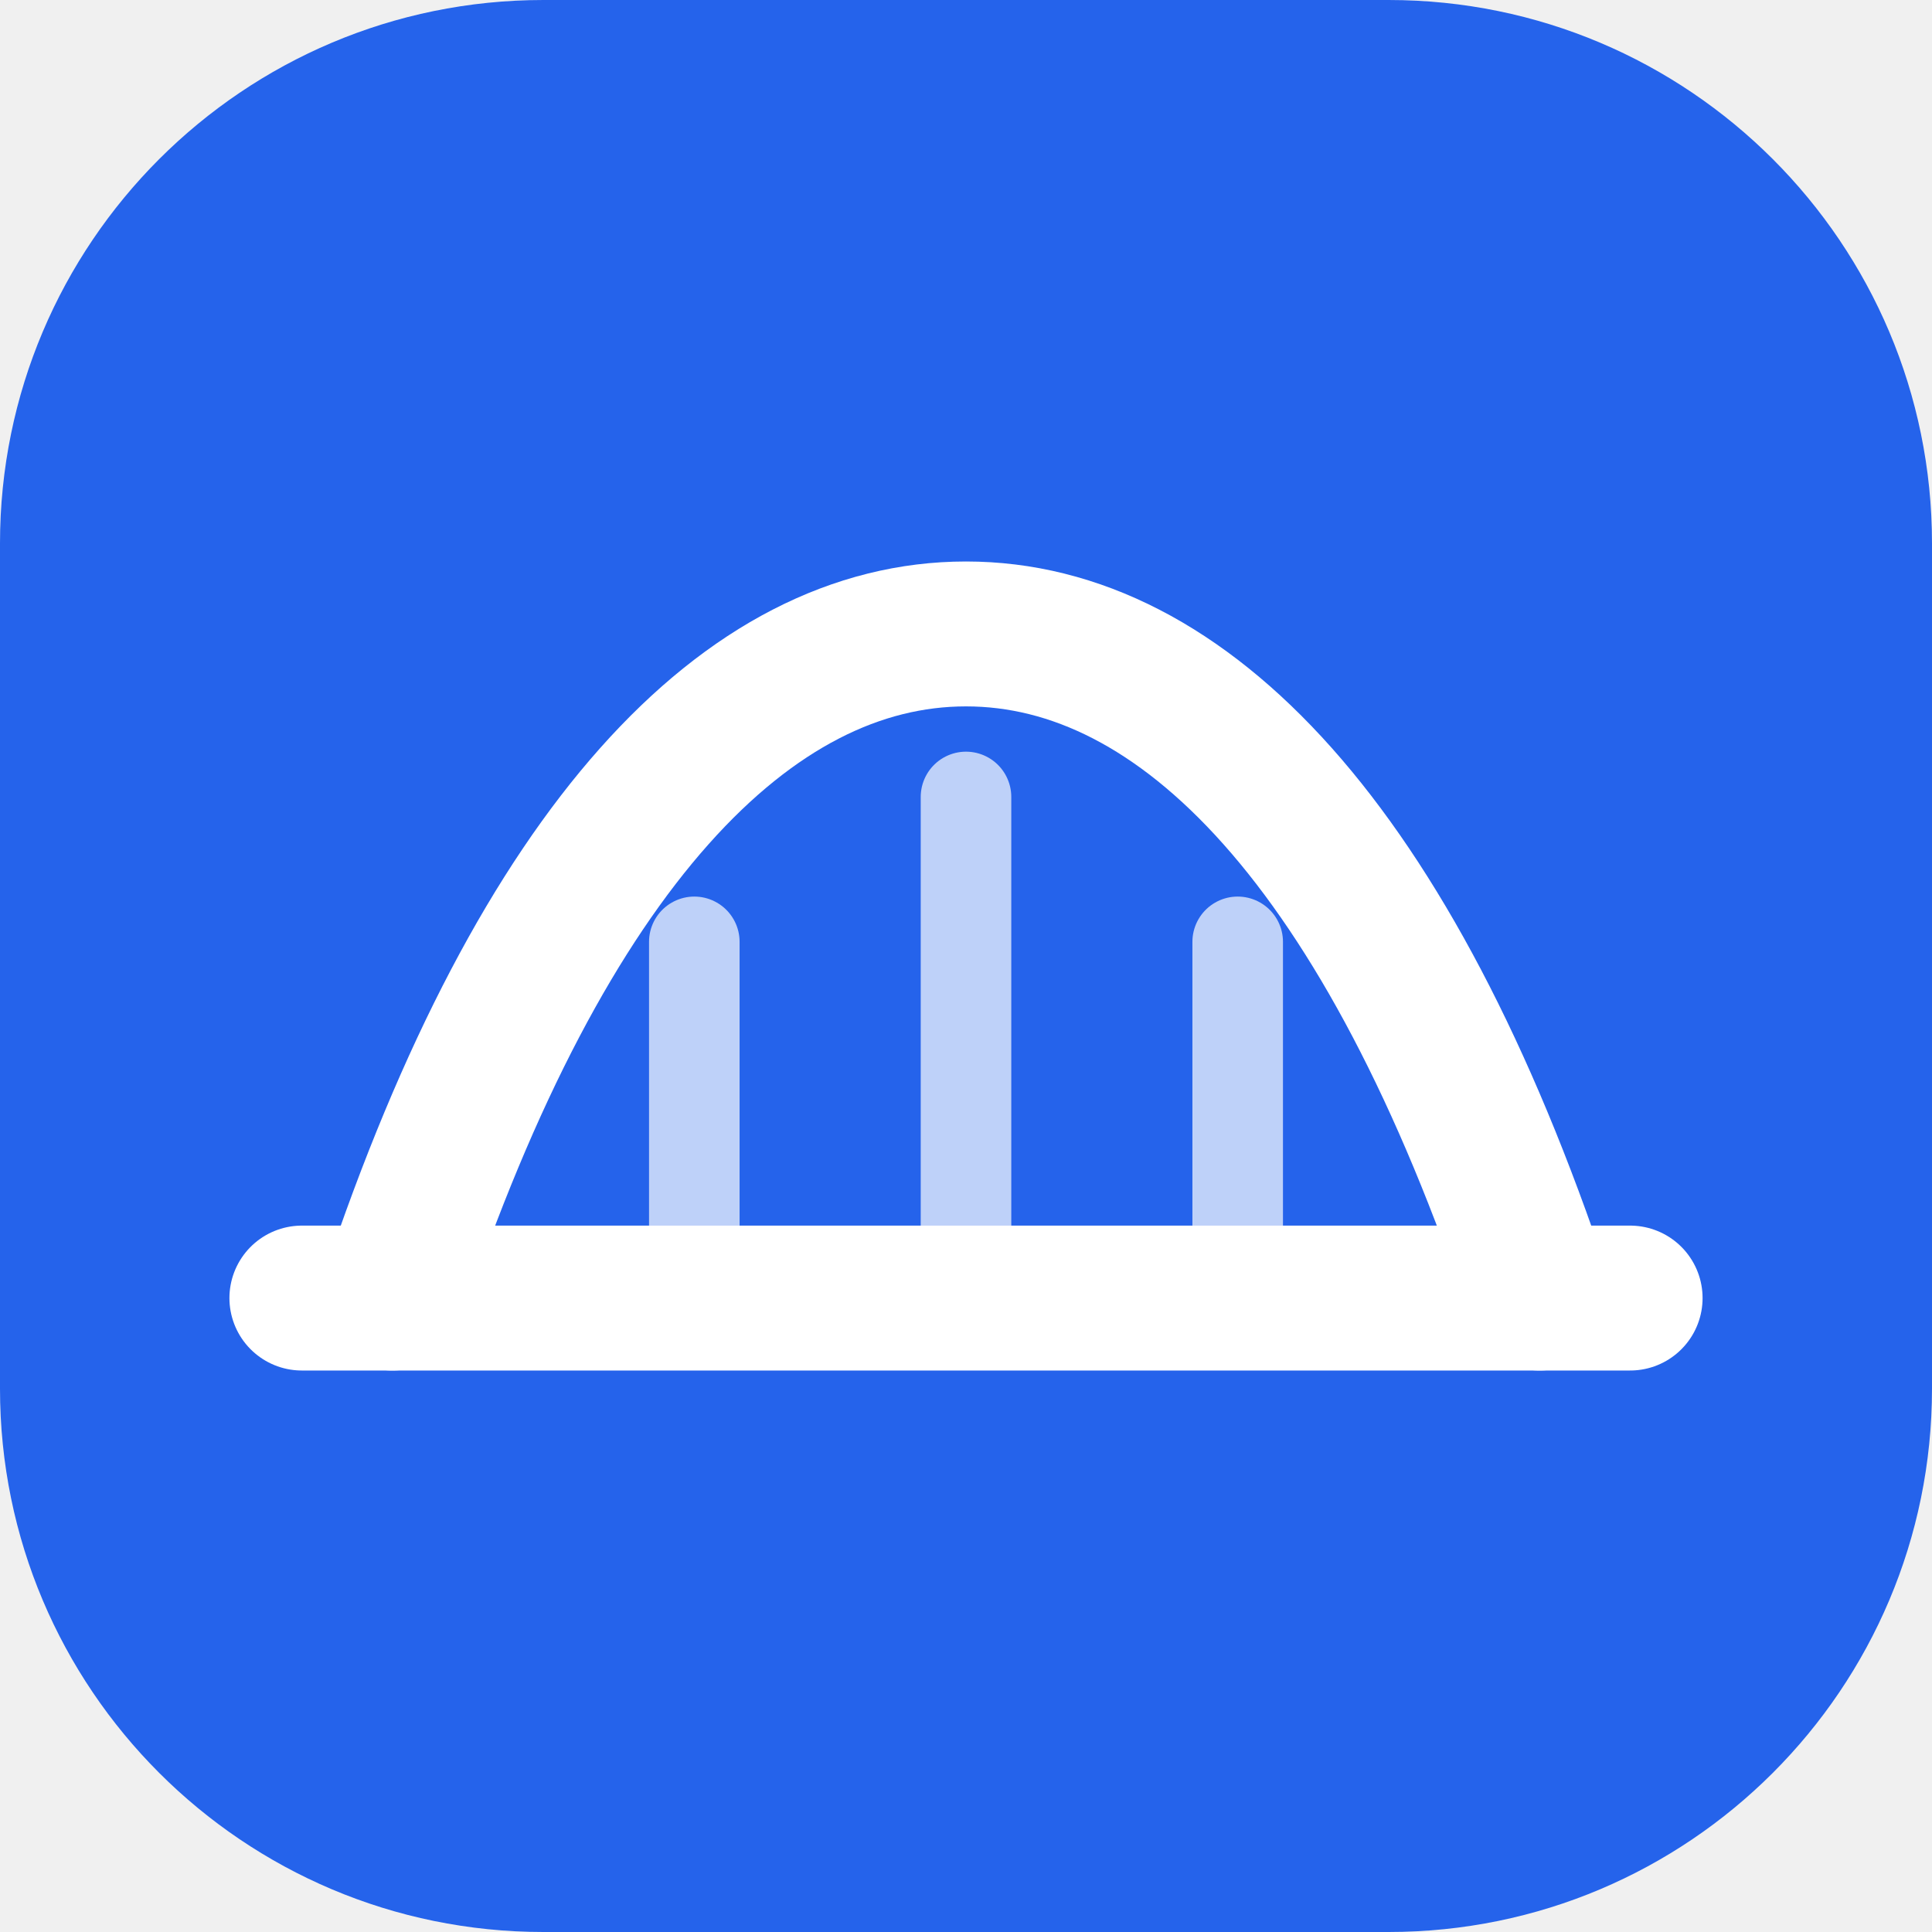
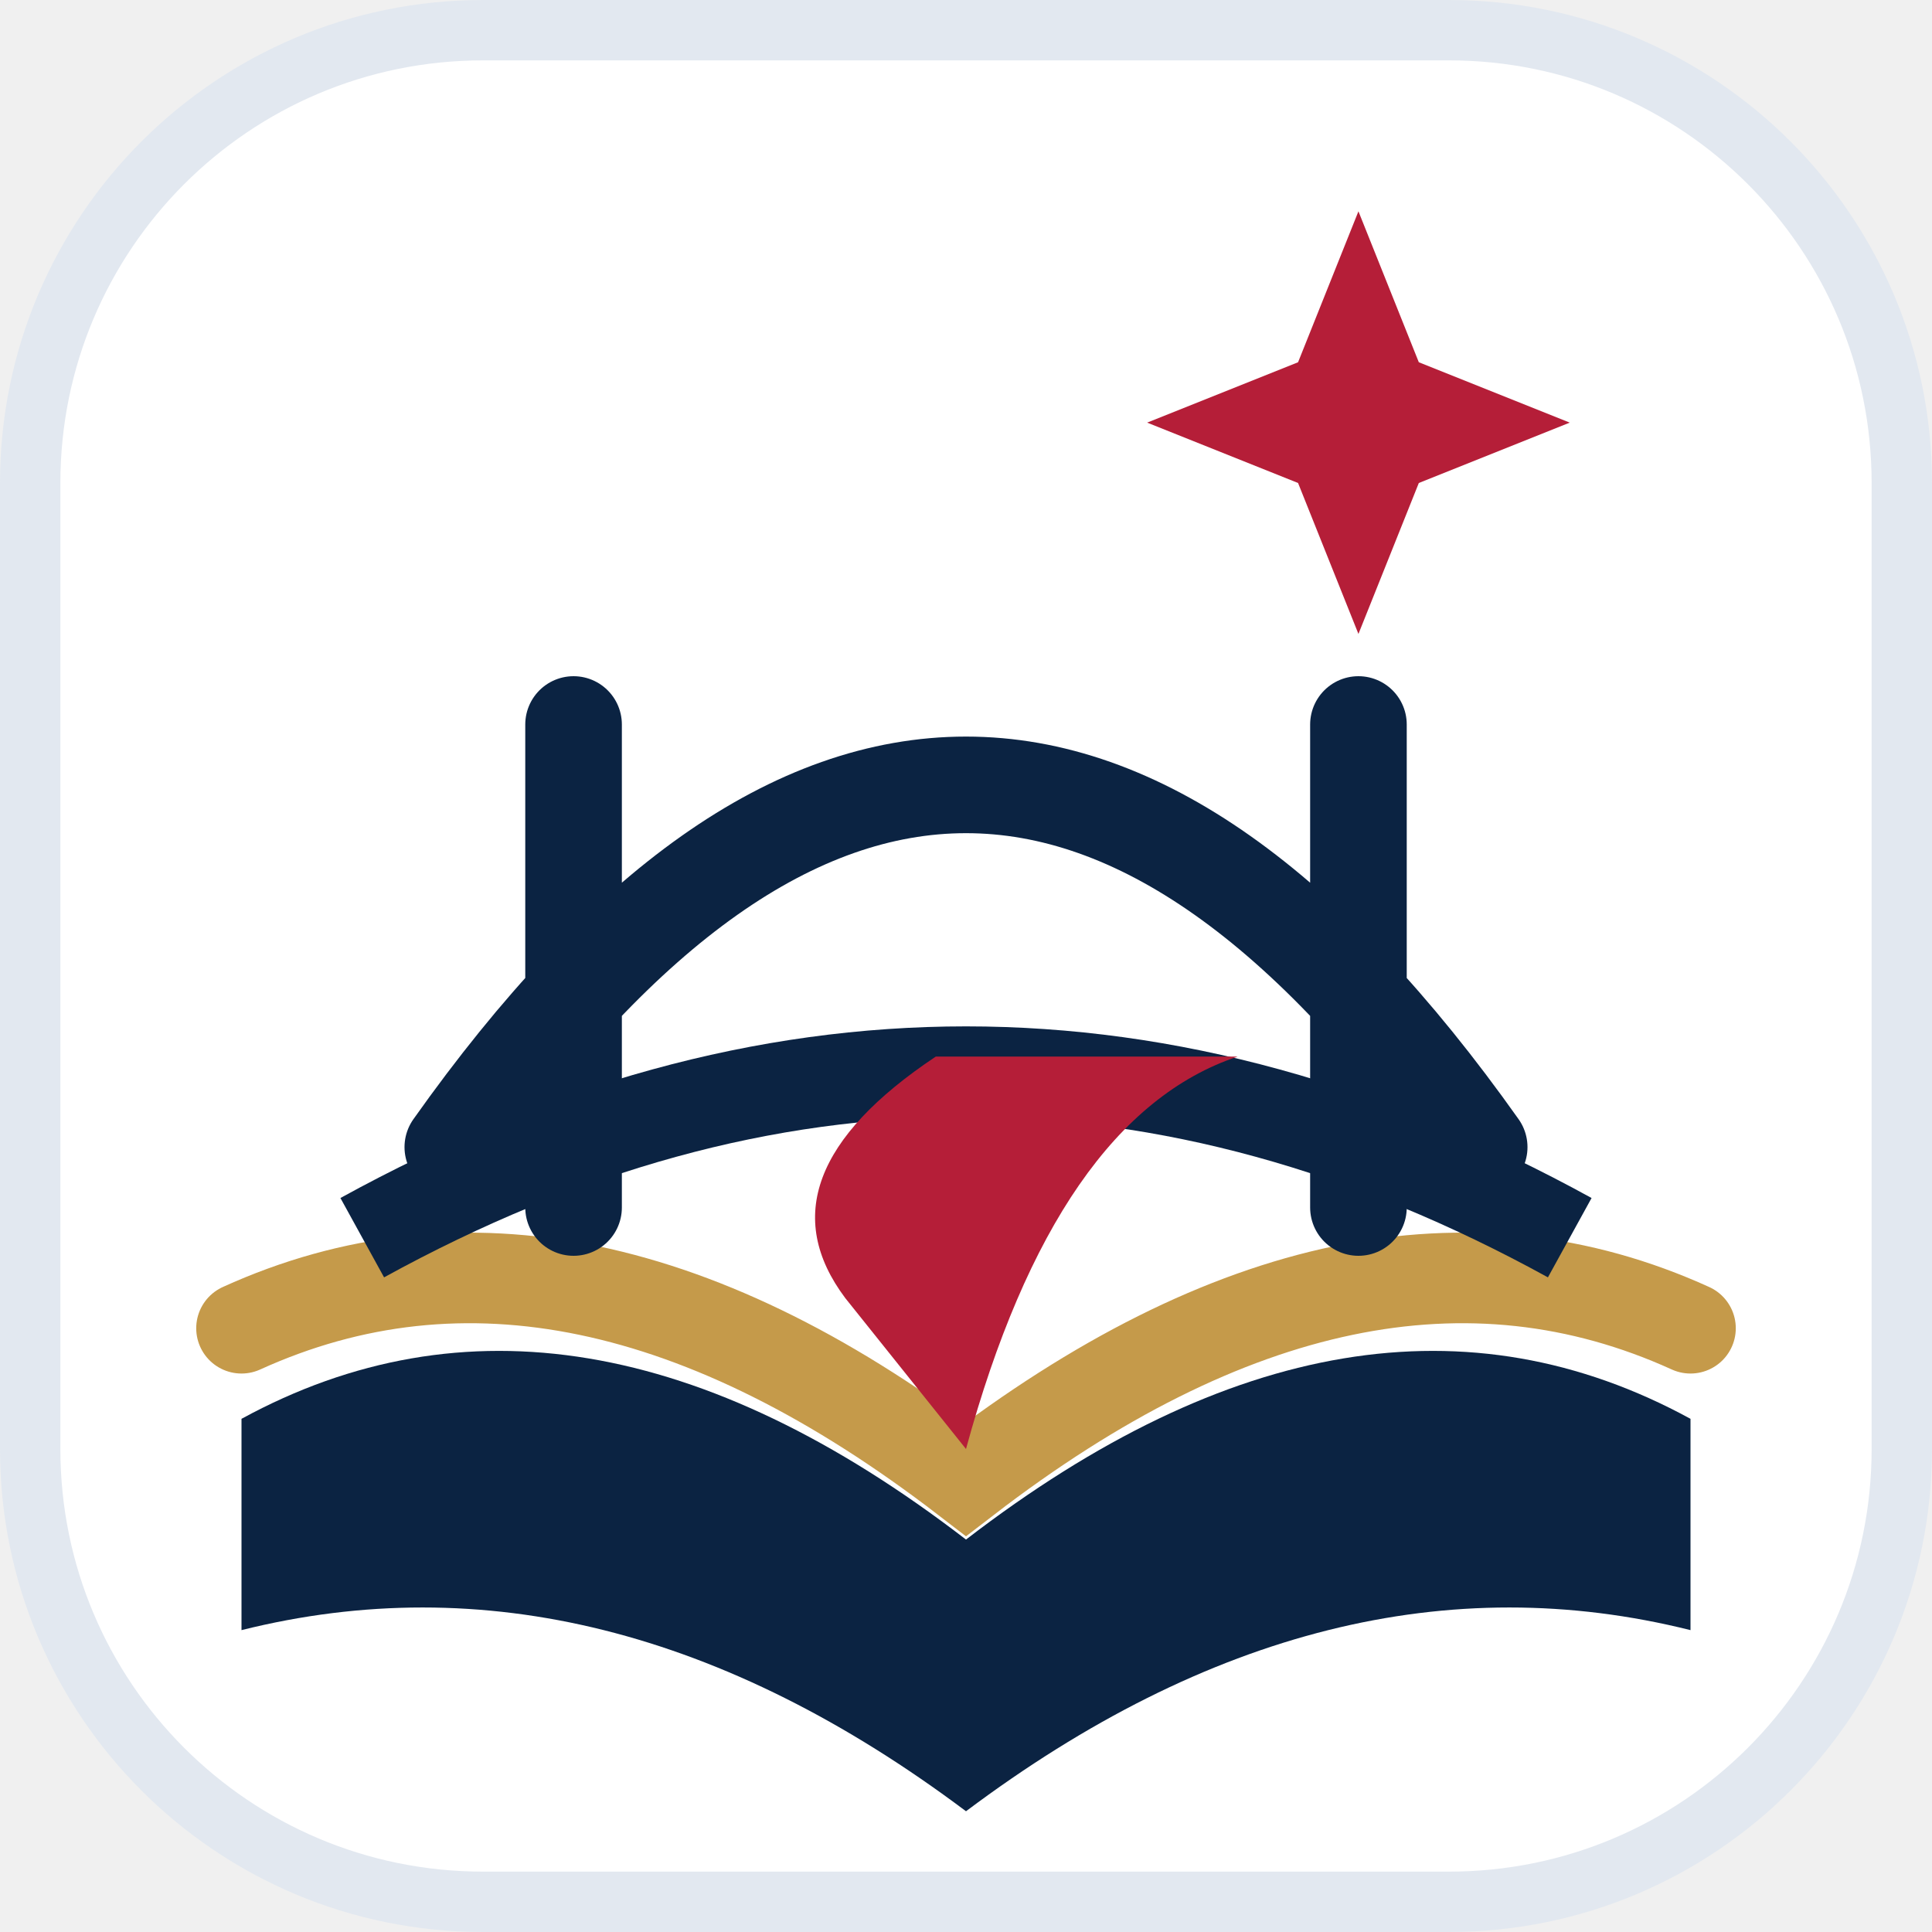
- <svg xmlns="http://www.w3.org/2000/svg" viewBox="0 0 32 32">
-   <rect width="32" height="32" rx="9" fill="#2563EB" />
-   <path d="M6.5 21.5C9 14 12.4 10.5 16 10.5s7 3.5 9.5 11" fill="none" stroke="#fff" stroke-width="2.4" stroke-linecap="round" />
-   <path d="M5 21.5h22" stroke="#fff" stroke-width="2.4" stroke-linecap="round" />
-   <path d="M11.5 15.6v5.9M16 13.2v8.3M20.5 15.6v5.9" stroke="#fff" stroke-opacity=".7" stroke-width="1.5" stroke-linecap="round" />
+ <svg xmlns="http://www.w3.org/2000/svg" viewBox="0 0 64 64">
+   <rect x="1" y="1" width="62" height="62" rx="15" fill="#fff" stroke="#E2E8F0" stroke-width="2" />
+   <path d="M8 47 Q19 41 32 51 Q45 41 56 47 L56 54 Q44 51 32 60 Q20 51 8 54Z" fill="#0B2342" />
+   <path d="M8 44 Q19 39 32 49 Q45 39 56 44" fill="none" stroke="#C59A4A" stroke-width="3" stroke-linecap="round" />
+   <path d="M15 38 Q32 14 49 38 M19 24 V40 M45 24 V40" fill="none" stroke="#0B2342" stroke-width="3.2" stroke-linecap="round" />
+   <path d="M12 41 Q32 30 52 41" fill="none" stroke="#0B2342" stroke-width="3" />
+   <path d="M32 48 Q35 37 41 35 L31 35 Q25 39 28 43Z" fill="#B51E38" />
+   <path d="M45 7 L47 12 L52 14 L47 16 L45 21 L43 16 L38 14 L43 12Z" fill="#B51E38" />
</svg>
